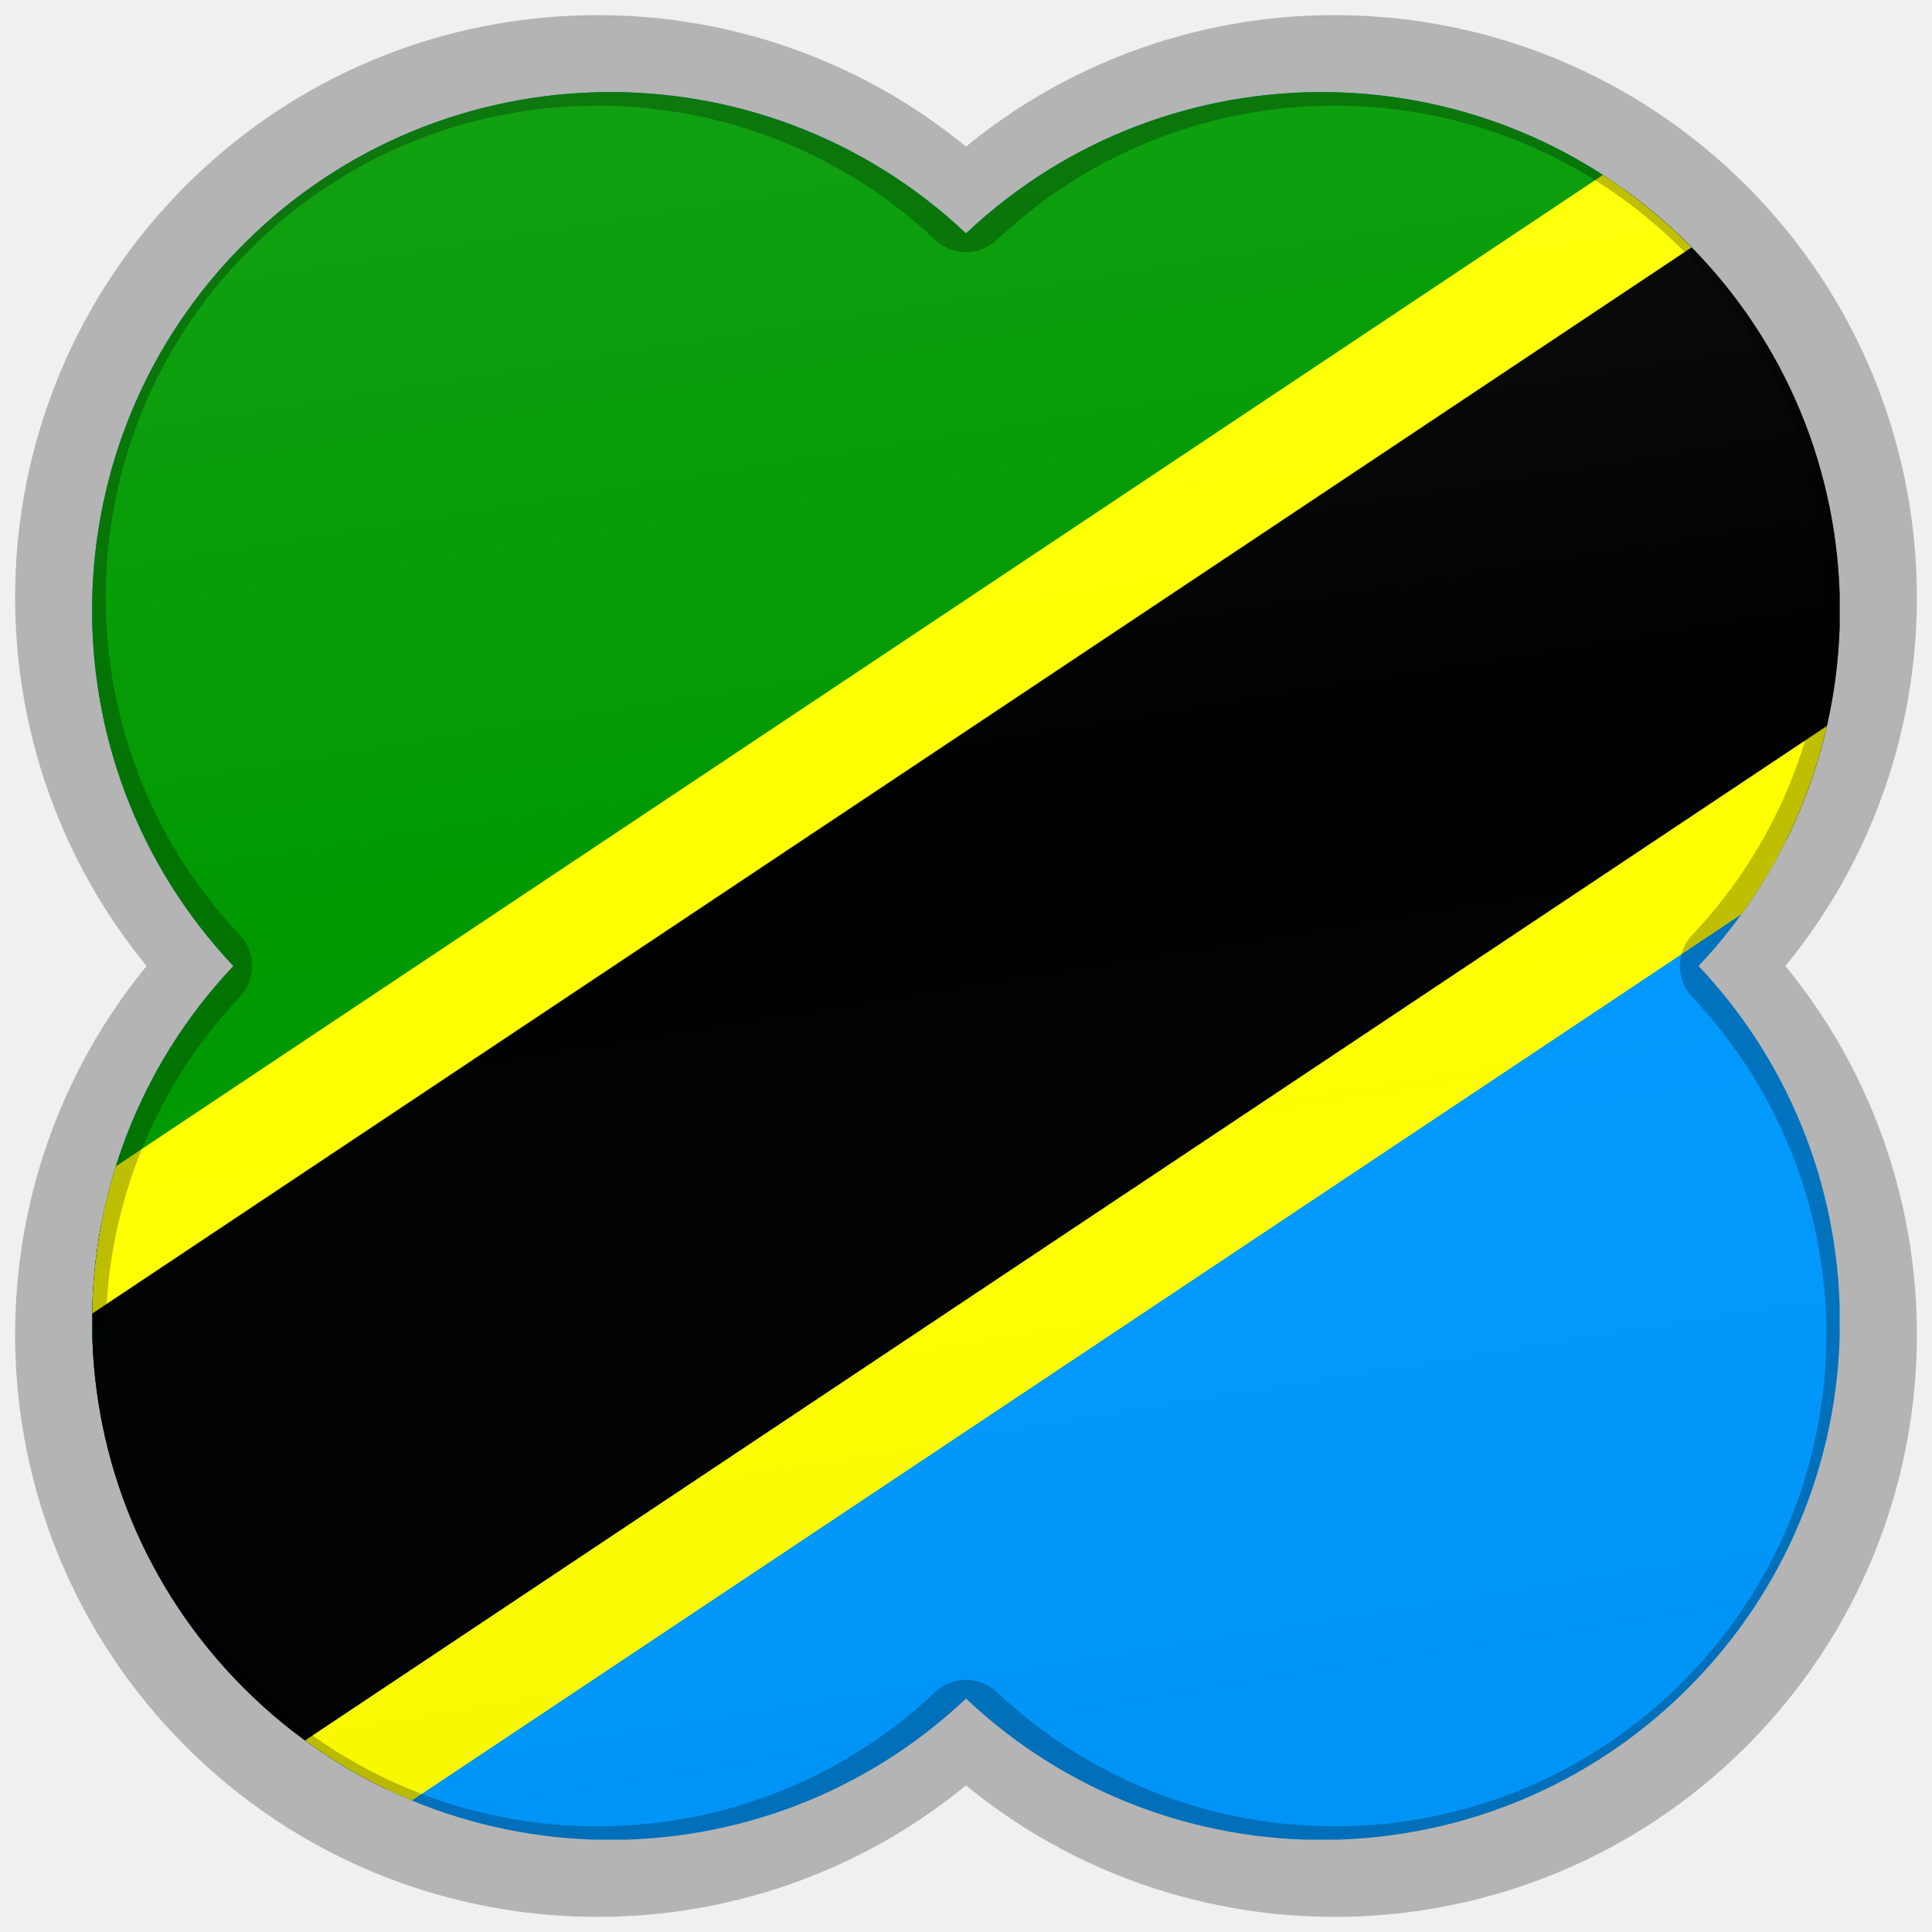
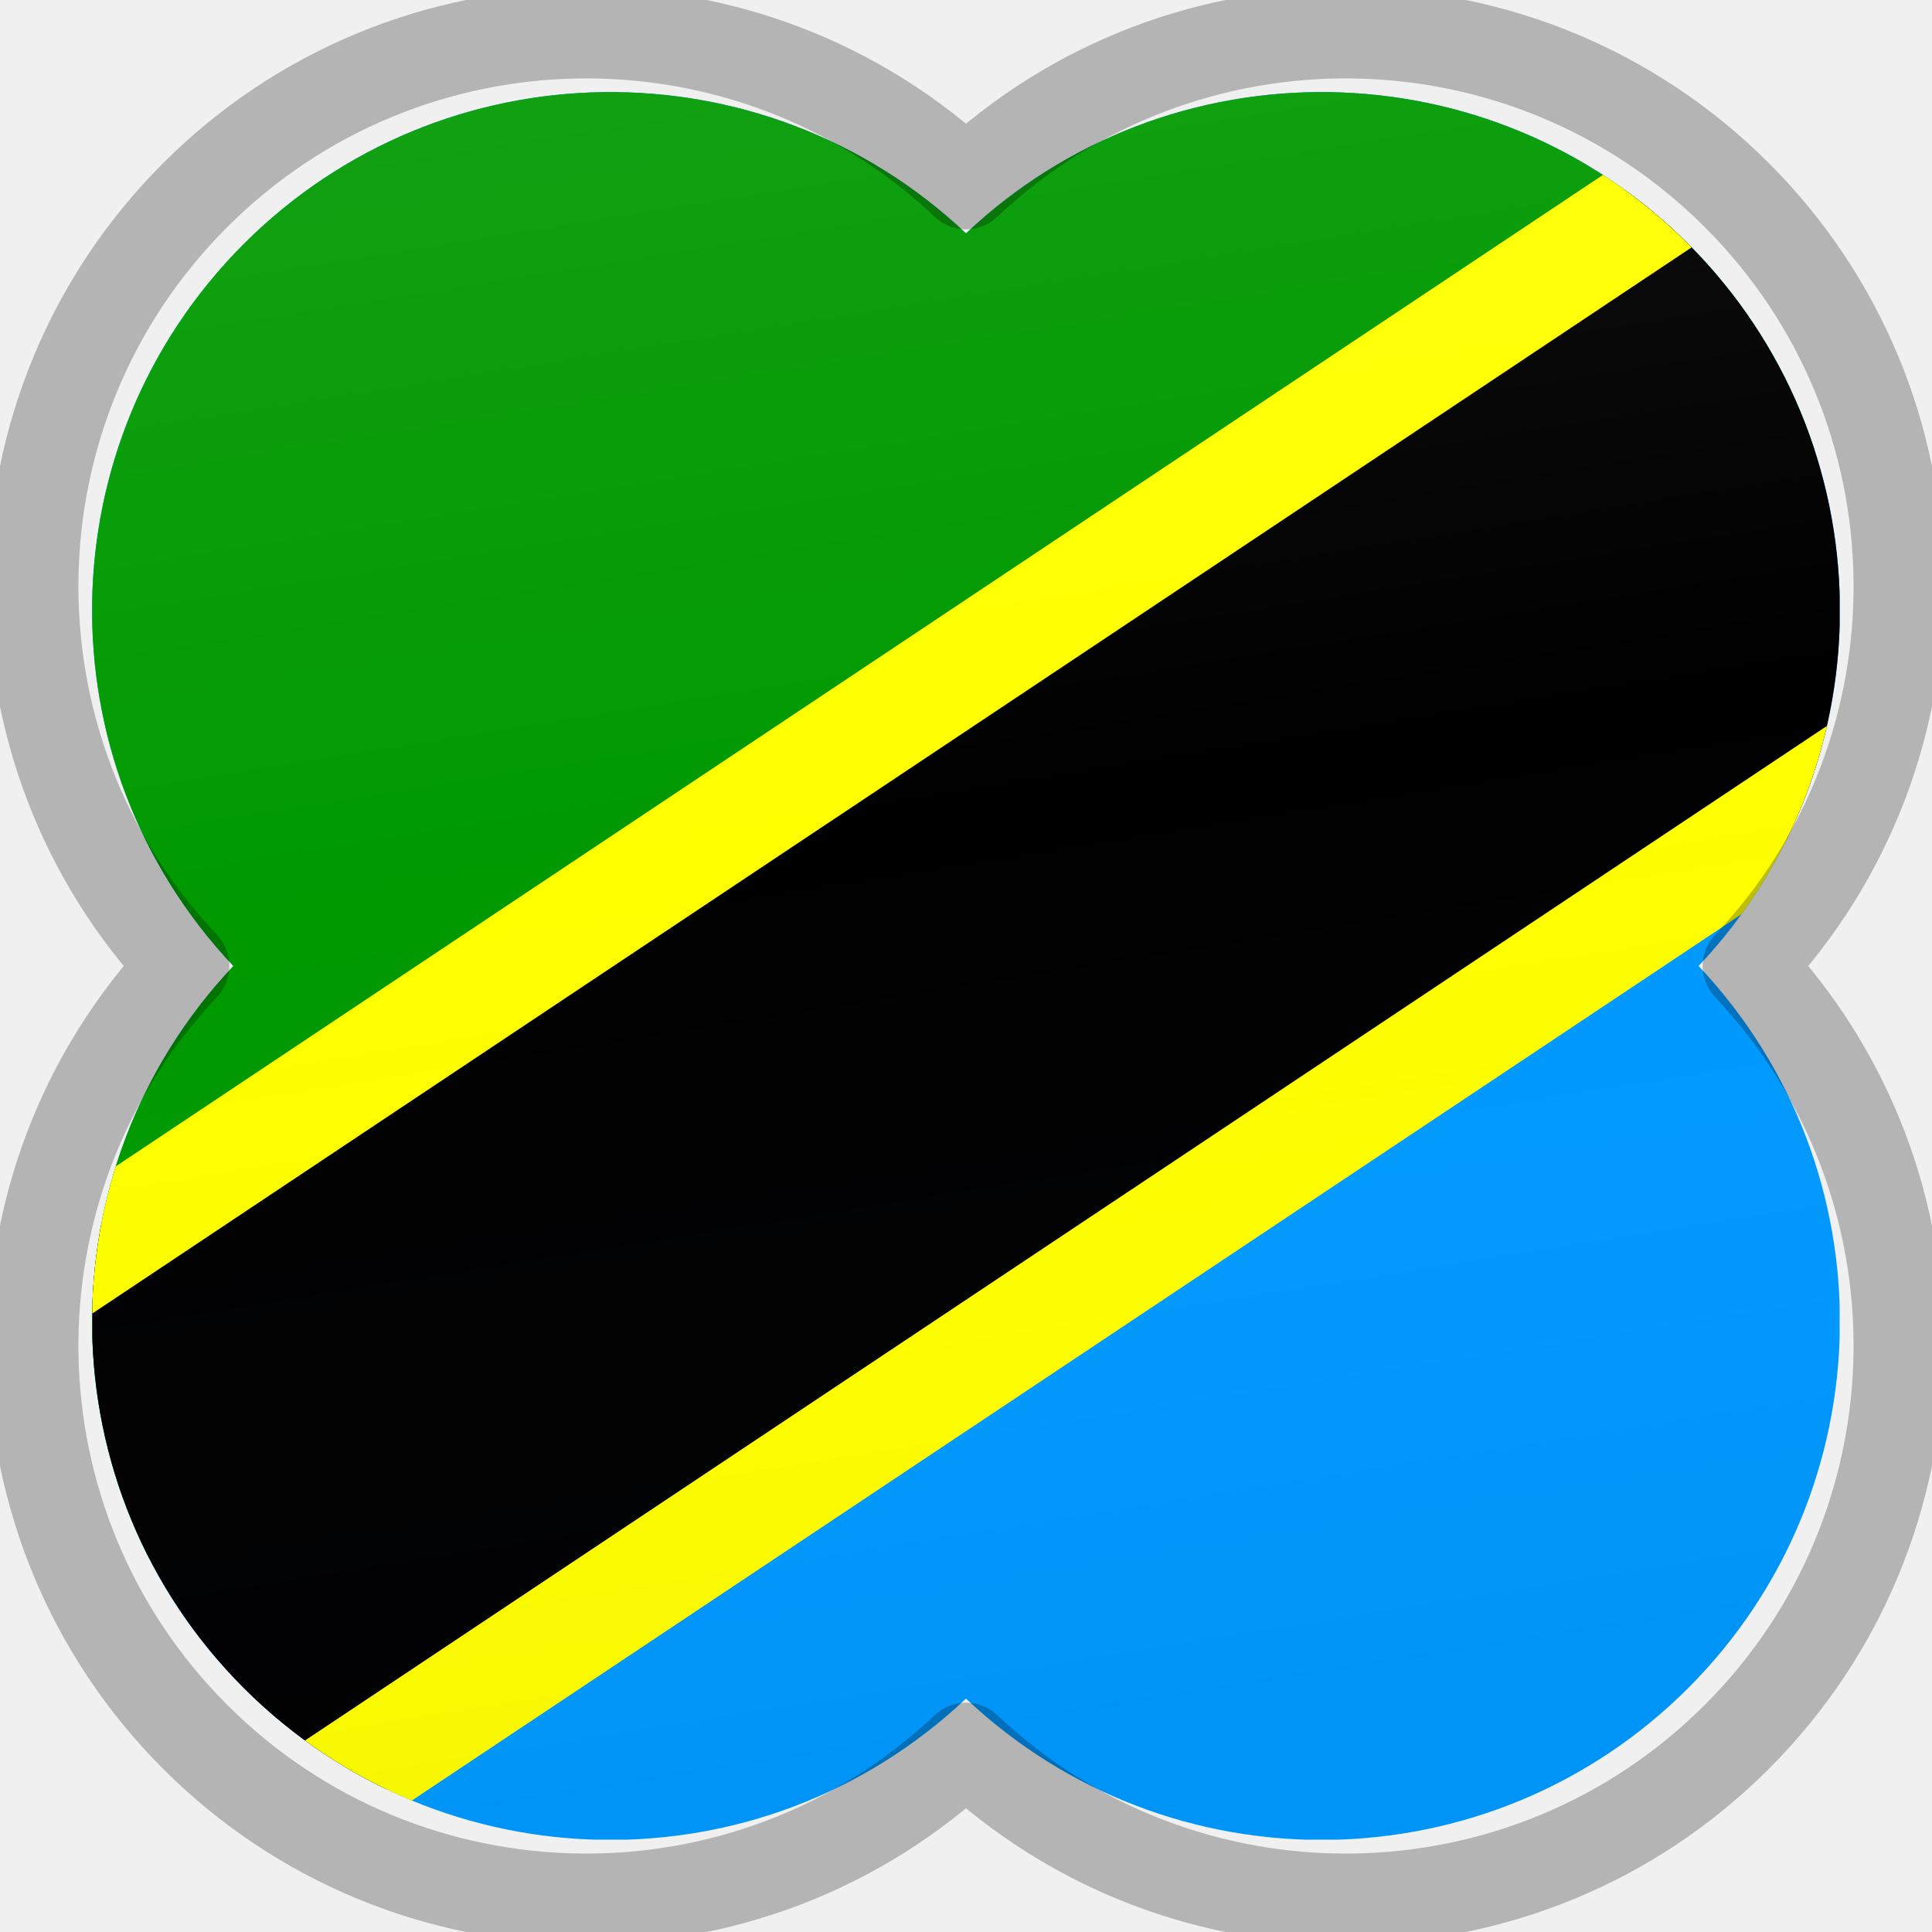
<svg xmlns="http://www.w3.org/2000/svg" viewBox="0 0 512 512" width="512" height="512" role="img" aria-labelledby="petal-soft-tz-title">
  <defs>
    <path id="petal-soft-tz-shape" d="M 256 54.811 A 142.322 142.322 0 0 1 457.189 256 A 142.322 142.322 0 0 1 256 457.189 A 142.322 142.322 0 0 1 54.811 256 A 142.322 142.322 0 0 1 256 54.811 Z" />
    <clipPath id="petal-soft-tz-clip" clipPathUnits="userSpaceOnUse">
      <path d="M 256 54.811 A 142.322 142.322 0 0 1 457.189 256 A 142.322 142.322 0 0 1 256 457.189 A 142.322 142.322 0 0 1 54.811 256 A 142.322 142.322 0 0 1 256 54.811 Z" />
    </clipPath>
    <linearGradient id="petal-soft-tz-shade" x1="0" y1="0" x2="0.16" y2="1">
      <stop offset="0%" stop-color="#ffffff" stop-opacity=".075" />
      <stop offset="48%" stop-color="#ffffff" stop-opacity="0" />
      <stop offset="100%" stop-color="#151a2b" stop-opacity=".038" />
    </linearGradient>
    <clipPath id="petal-soft-tz-source-tz-a">
      <path fill-opacity=".7" d="M102.9 0h496v496H103z" />
    </clipPath>
  </defs>
  <g transform="translate(8.96, 8.96) scale(0.965)">
    <g clip-path="url(#petal-soft-tz-clip)">
      <path d="M 256 54.811 A 142.322 142.322 0 0 1 457.189 256 A 142.322 142.322 0 0 1 256 457.189 A 142.322 142.322 0 0 1 54.811 256 A 142.322 142.322 0 0 1 256 54.811 Z" fill="#fff" />
      <g transform="translate(16, 16) scale(0.9375)">
        <g clip-path="url(#petal-soft-tz-source-tz-a)" transform="translate(-106.2)scale(1.0321)">
          <g fill-rule="evenodd" stroke-width="1pt">
            <path fill="#09f" d="M0 0h744.1v496H0z" />
            <path fill="#090" d="M0 0h744.1L0 496z" />
            <path fill="#000001" d="M0 496h165.4L744 103.4V0H578.7L0 392.7v103.4z" />
            <path fill="#ff0" d="M0 378 567 0h56L0 415.3v-37.2zm121.1 118 623-415.3V118L177 496z" />
          </g>
        </g>
      </g>
      <path d="M 256 54.811 A 142.322 142.322 0 0 1 457.189 256 A 142.322 142.322 0 0 1 256 457.189 A 142.322 142.322 0 0 1 54.811 256 A 142.322 142.322 0 0 1 256 54.811 Z" fill="url(#petal-soft-tz-shade)" />
    </g>
  </g>
-   <path d="M 256 54.811 A 142.322 142.322 0 0 1 457.189 256 A 142.322 142.322 0 0 1 256 457.189 A 142.322 142.322 0 0 1 54.811 256 A 142.322 142.322 0 0 1 256 54.811 Z" fill="none" stroke="currentColor" stroke-width="24" stroke-opacity="0.25" stroke-linejoin="round" />
+   <path d="M 256 48.775 A 146.591 146.591 0 0 1 463.225 256 A 146.591 146.591 0 0 1 256 463.225 A 146.591 146.591 0 0 1 48.775 256 A 146.591 146.591 0 0 1 256 48.775 Z" fill="none" stroke="currentColor" stroke-width="24" stroke-opacity="0.25" stroke-linejoin="round" />
</svg>
